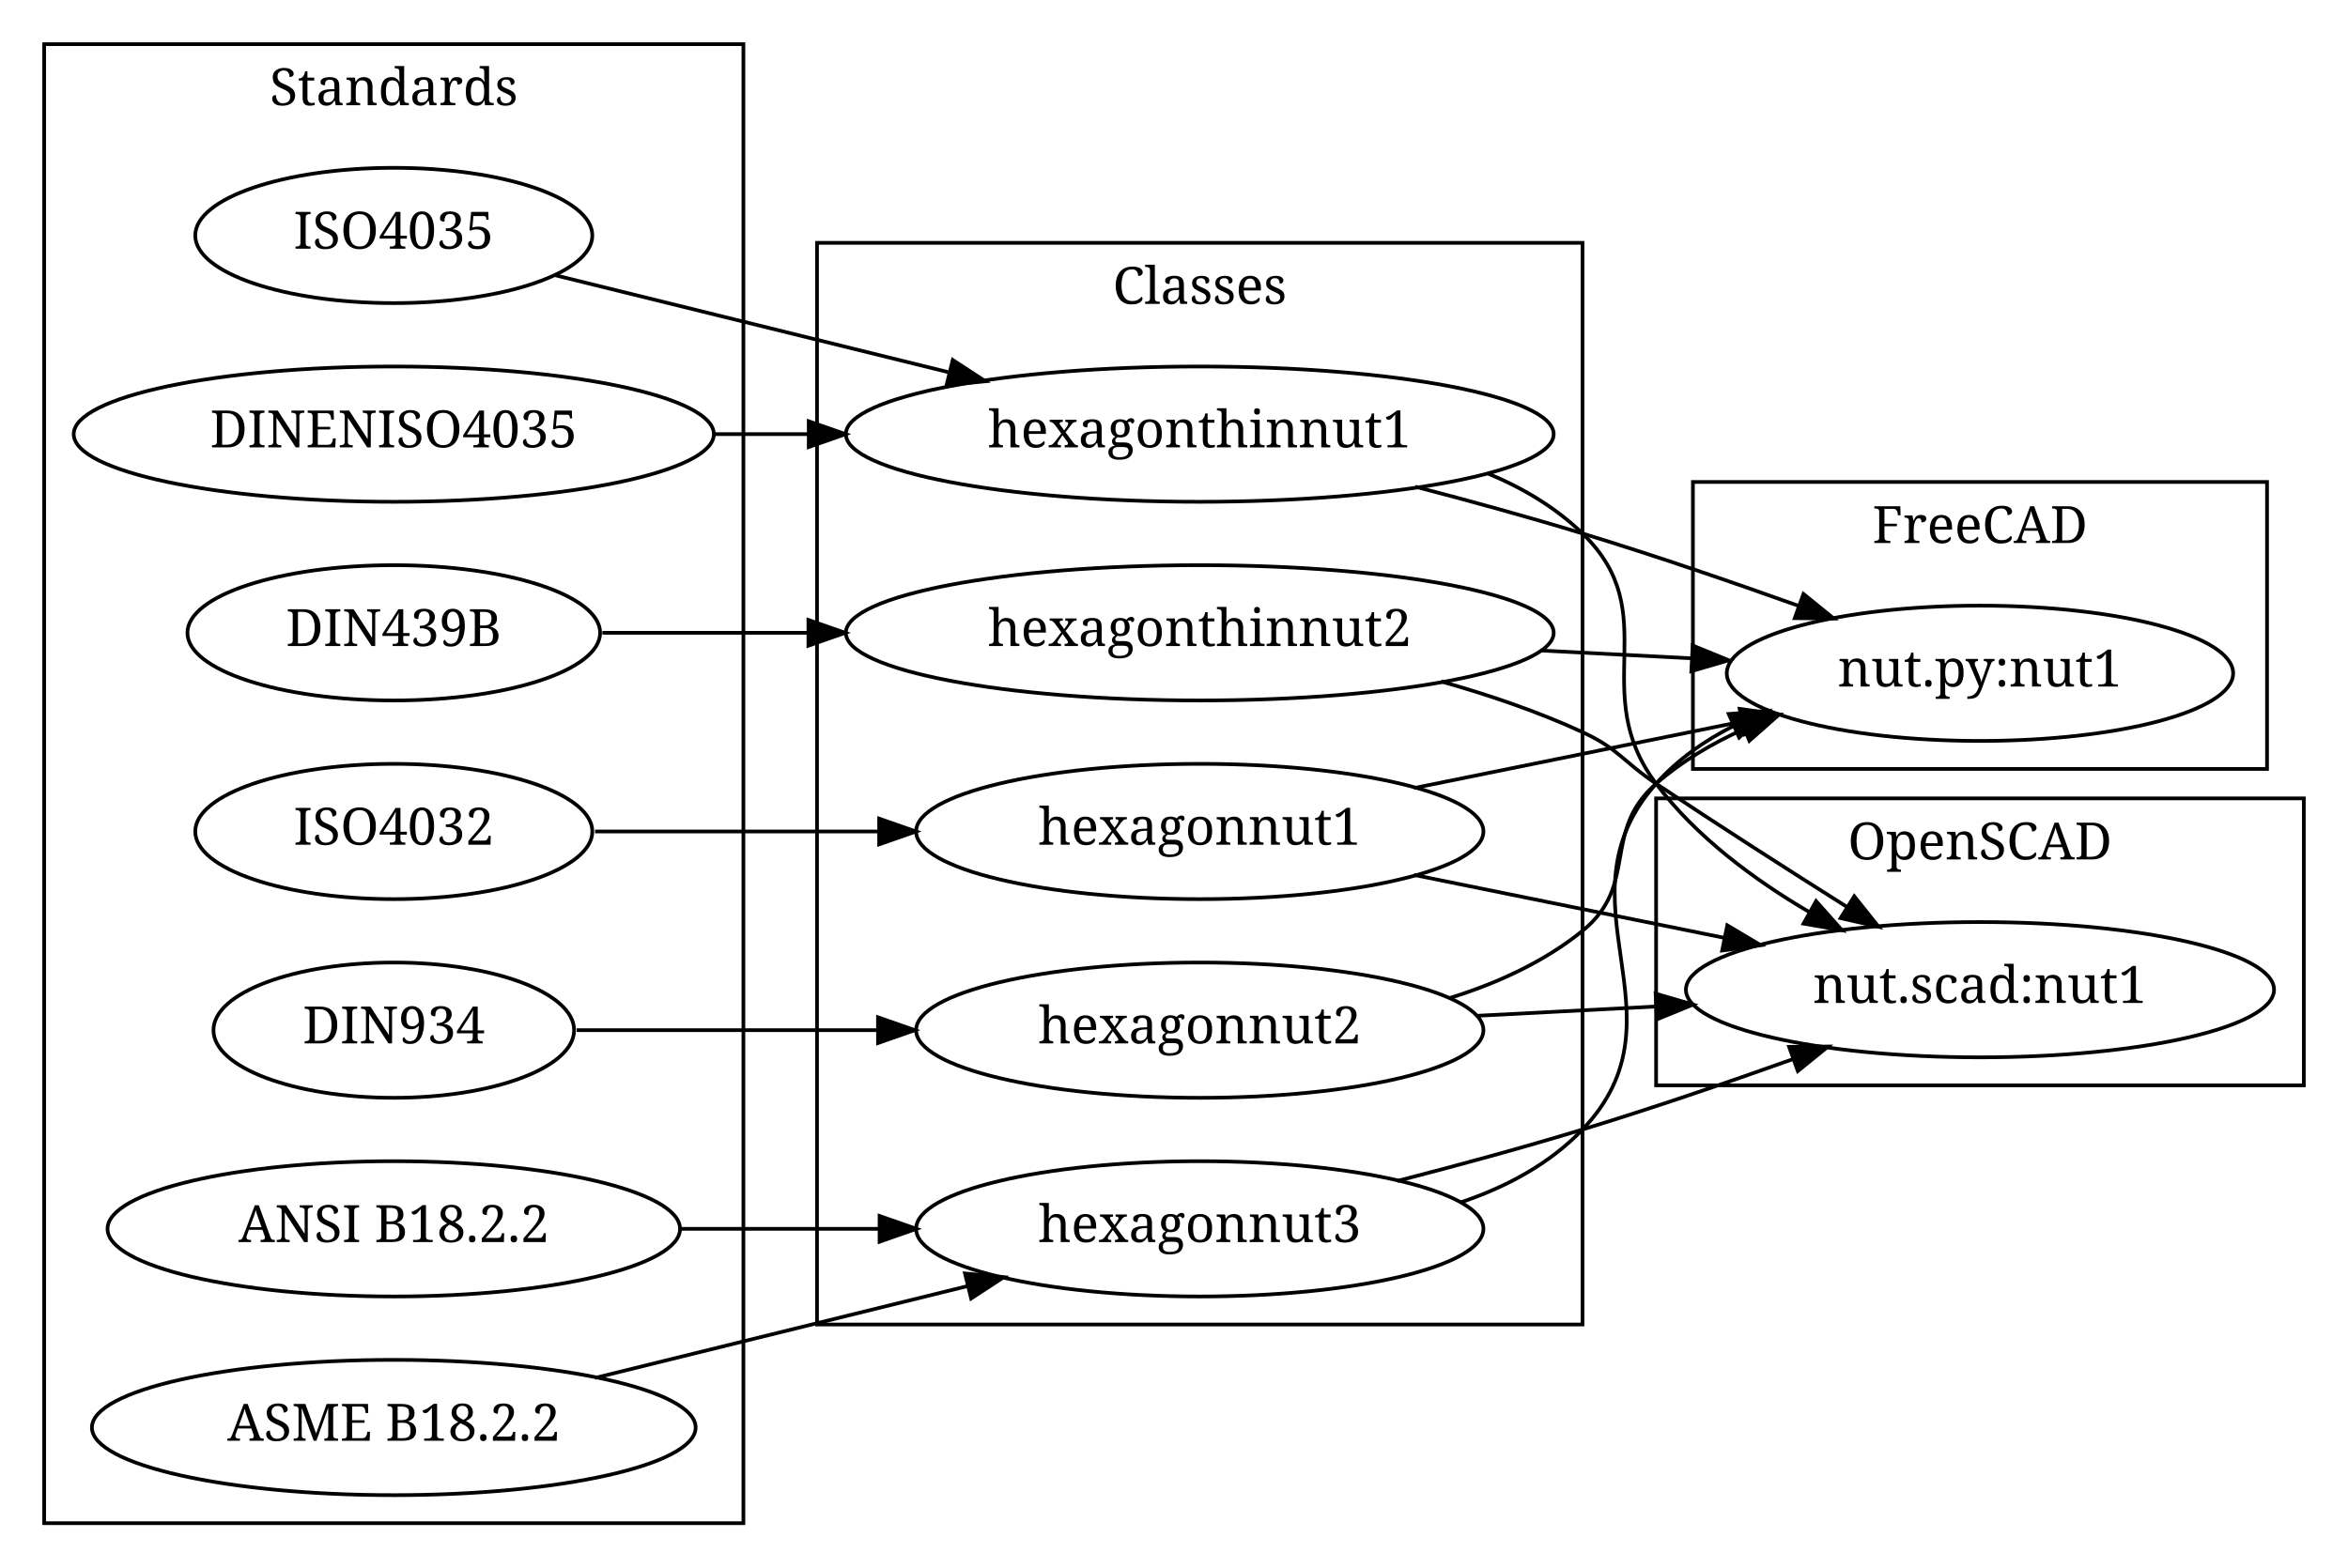
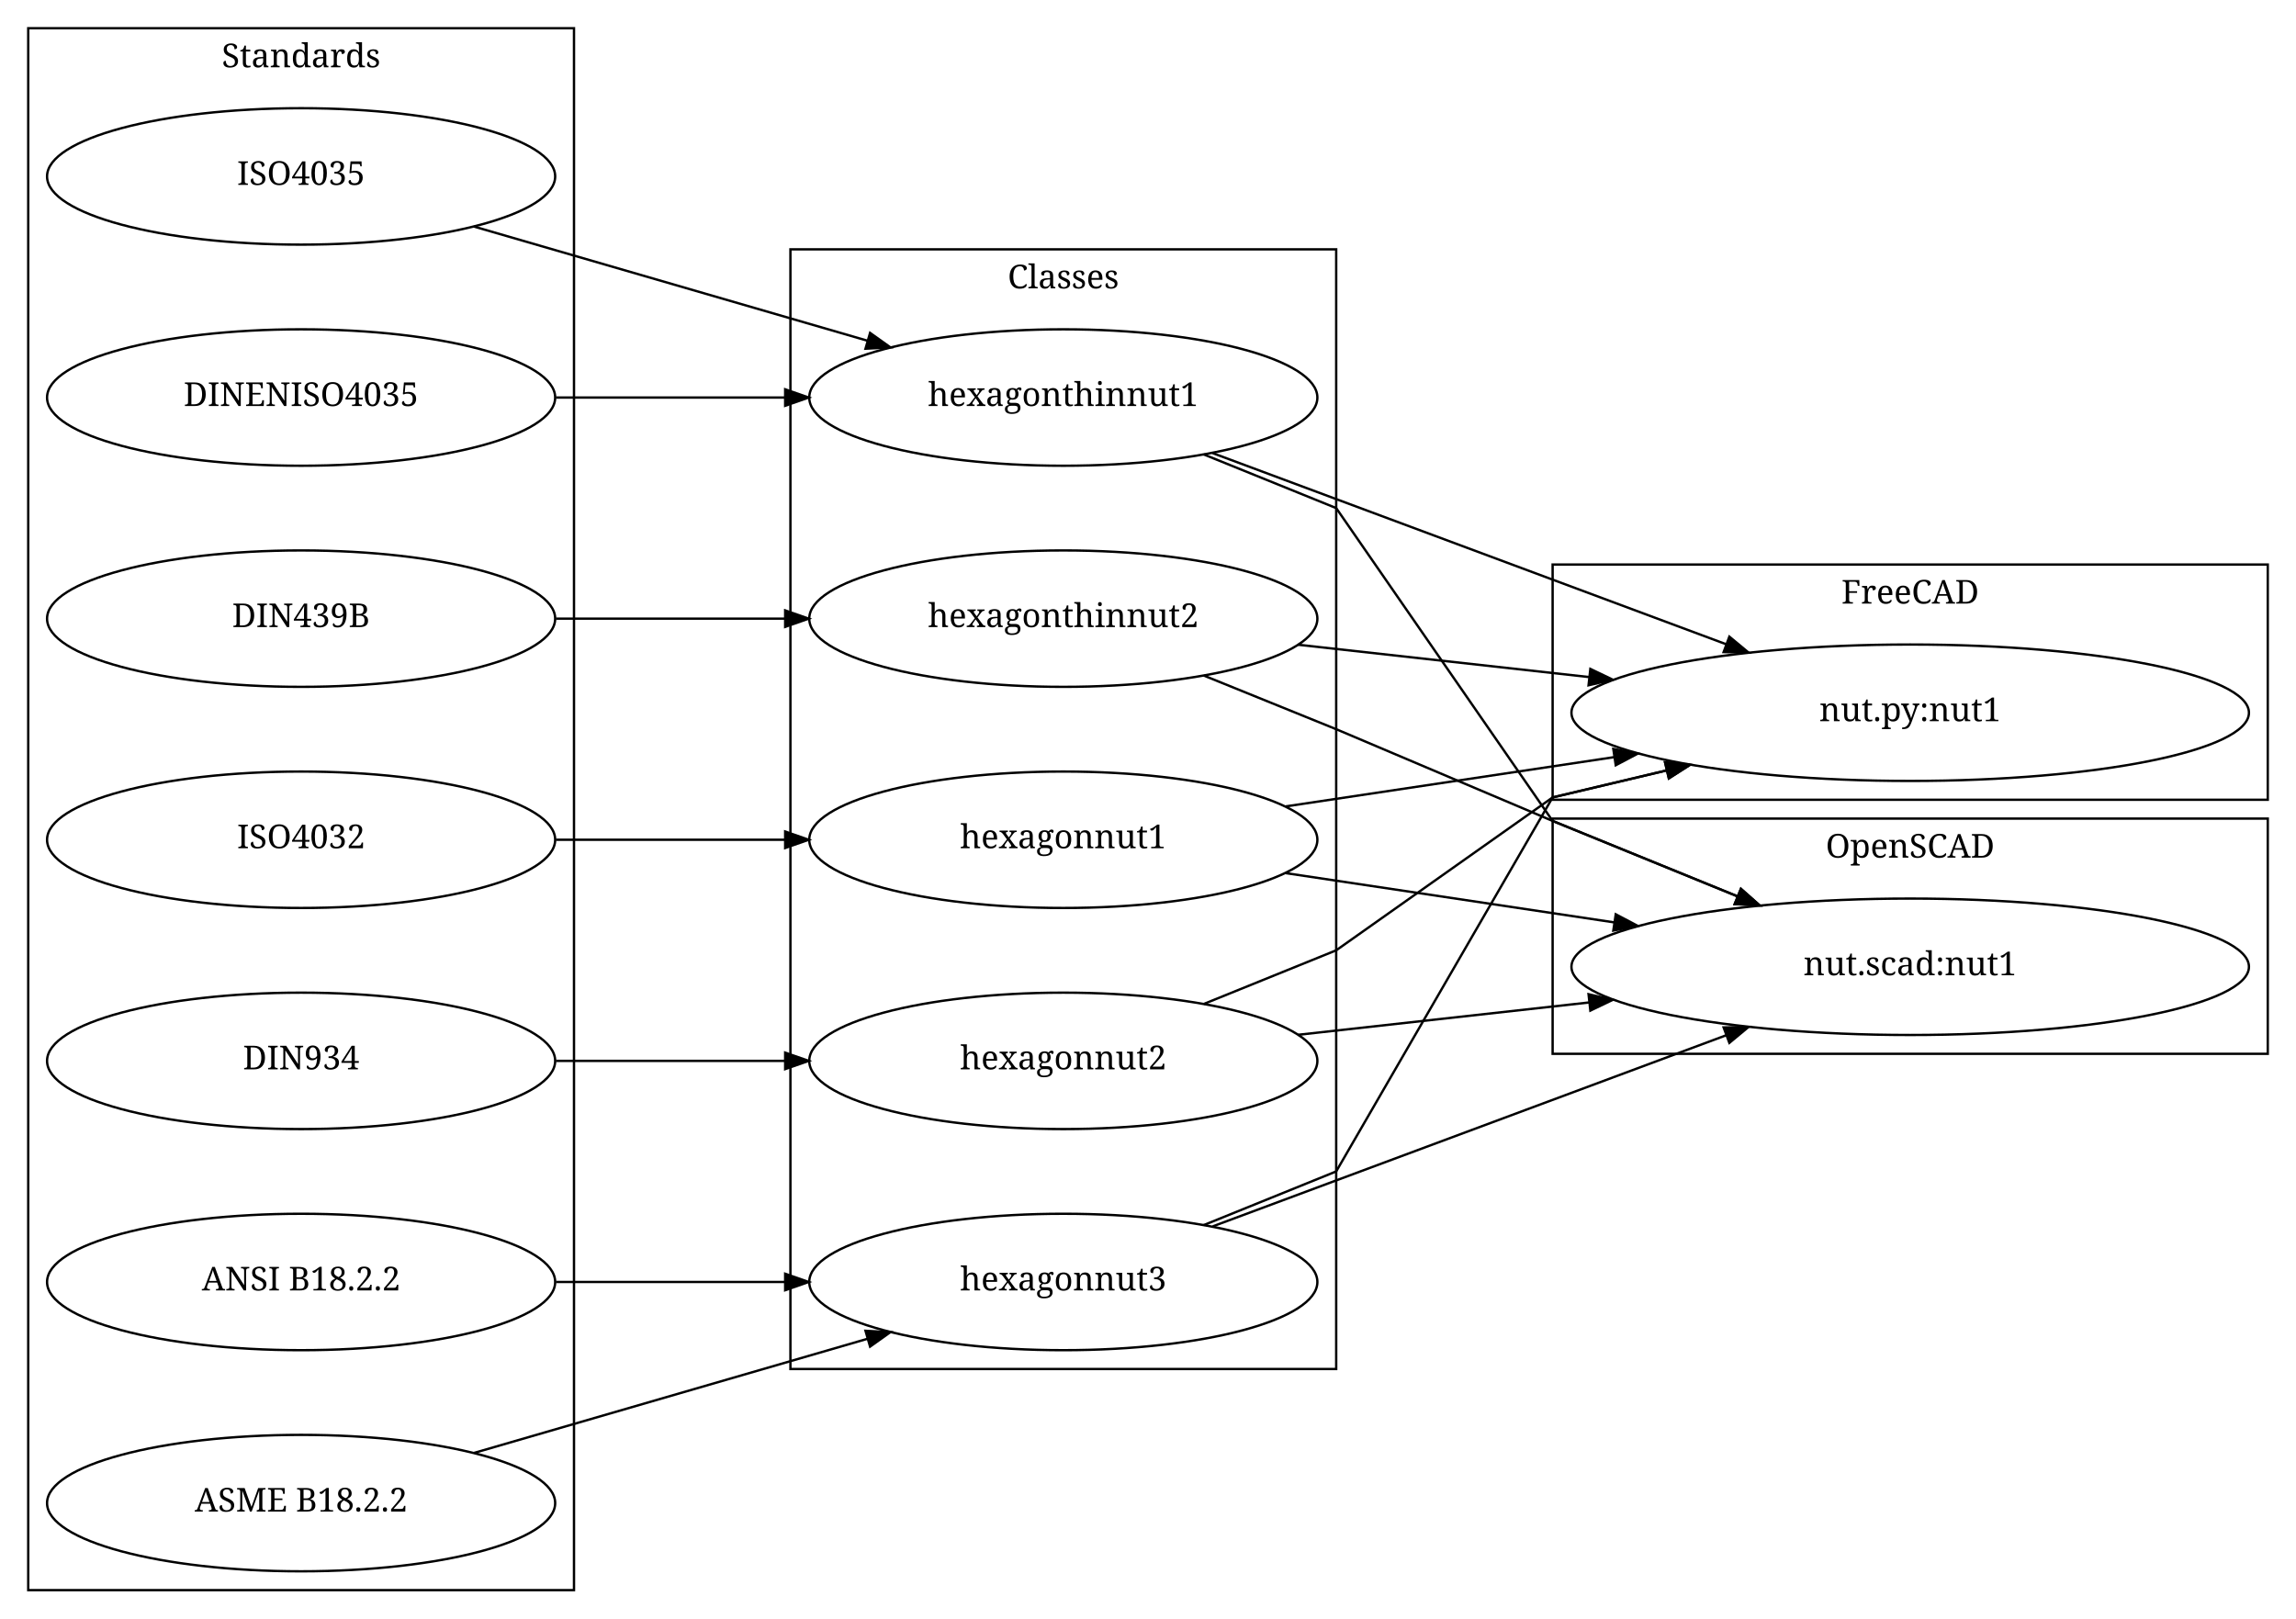
- <svg xmlns="http://www.w3.org/2000/svg" width="638pt" height="426pt" viewBox="0.00 0.00 638.00 426.00">
-   <g id="graph1" class="graph" transform="scale(1 1) rotate(0) translate(4 422)">
-     <polygon fill="white" stroke="white" points="-4,5 -4,-422 635,-422 635,5 -4,5" />
+ <svg xmlns="http://www.w3.org/2000/svg" width="976pt" height="688pt" viewBox="0.00 0.00 976.00 688.00">
+   <g id="graph1" class="graph" transform="scale(1 1) rotate(0) translate(4 684)">
+     <polygon fill="white" stroke="white" points="-4,5 -4,-684 973,-684 973,5 -4,5" />
    <g id="graph2" class="cluster">
-       <polygon fill="none" stroke="black" points="218,-62 218,-356 426,-356 426,-62 218,-62" />
-       <text text-anchor="middle" x="322" y="-339.4" font-family="Times Roman,serif" font-size="14.00">Classes</text>
+       <polygon fill="none" stroke="black" points="332,-102 332,-578 564,-578 564,-102 332,-102" />
+       <text text-anchor="middle" x="448" y="-561.4" font-family="Times Roman,serif" font-size="14.00">Classes</text>
    </g>
    <g id="graph3" class="cluster">
-       <polygon fill="none" stroke="black" points="8,-8 8,-410 198,-410 198,-8 8,-8" />
-       <text text-anchor="middle" x="103" y="-393.4" font-family="Times Roman,serif" font-size="14.00">Standards</text>
+       <polygon fill="none" stroke="black" points="8,-8 8,-672 240,-672 240,-8 8,-8" />
+       <text text-anchor="middle" x="124" y="-655.4" font-family="Times Roman,serif" font-size="14.00">Standards</text>
    </g>
    <g id="graph4" class="cluster">
-       <polygon fill="none" stroke="black" points="456,-213 456,-291 612,-291 612,-213 456,-213" />
-       <text text-anchor="middle" x="534" y="-274.4" font-family="Times Roman,serif" font-size="14.00">FreeCAD</text>
+       <polygon fill="none" stroke="black" points="656,-344 656,-444 960,-444 960,-344 656,-344" />
+       <text text-anchor="middle" x="808" y="-427.4" font-family="Times Roman,serif" font-size="14.00">FreeCAD</text>
    </g>
    <g id="graph5" class="cluster">
-       <polygon fill="none" stroke="black" points="446,-127 446,-205 622,-205 622,-127 446,-127" />
-       <text text-anchor="middle" x="534" y="-188.4" font-family="Times Roman,serif" font-size="14.00">OpenSCAD</text>
+       <polygon fill="none" stroke="black" points="656,-236 656,-336 960,-336 960,-236 656,-236" />
+       <text text-anchor="middle" x="808" y="-319.4" font-family="Times Roman,serif" font-size="14.00">OpenSCAD</text>
    </g>
    <g id="node2" class="node">
-       <ellipse fill="none" stroke="black" cx="322" cy="-304" rx="96.166" ry="18.385" />
-       <text text-anchor="middle" x="322" y="-300.4" font-family="Times Roman,serif" font-size="14.00">hexagonthinnut1</text>
+       <ellipse fill="none" stroke="black" cx="448" cy="-515" rx="108" ry="29" />
+       <text text-anchor="middle" x="448" y="-511.4" font-family="Times Roman,serif" font-size="14.00">hexagonthinnut1</text>
    </g>
    <g id="node16" class="node">
-       <ellipse fill="none" stroke="black" cx="534" cy="-239" rx="68.798" ry="18.385" />
-       <text text-anchor="middle" x="534" y="-235.4" font-family="Times Roman,serif" font-size="14.00">nut.py:nut1</text>
+       <ellipse fill="none" stroke="black" cx="808" cy="-381" rx="144" ry="29" />
+       <text text-anchor="middle" x="808" y="-377.4" font-family="Times Roman,serif" font-size="14.00">nut.py:nut1</text>
    </g>
    <g id="edge6" class="edge">
-       <path fill="none" stroke="black" d="M380.548,-289.723C395.441,-285.839 411.37,-281.464 426,-277 445.338,-271.099 466.36,-263.888 484.673,-257.34" />
-       <polygon fill="black" stroke="black" points="486.039,-260.568 494.26,-253.885 483.666,-253.983 486.039,-260.568" />
+       <path fill="none" stroke="black" d="M511.532,-491.352C572.424,-468.687 664.479,-434.422 729.837,-410.094" />
+       <polygon fill="black" stroke="black" points="731.128,-413.348 739.279,-406.579 728.686,-406.788 731.128,-413.348" />
    </g>
    <g id="node18" class="node">
-       <ellipse fill="none" stroke="black" cx="534" cy="-153" rx="79.903" ry="18.385" />
-       <text text-anchor="middle" x="534" y="-149.4" font-family="Times Roman,serif" font-size="14.00">nut.scad:nut1</text>
+       <ellipse fill="none" stroke="black" cx="808" cy="-273" rx="144" ry="29" />
+       <text text-anchor="middle" x="808" y="-269.4" font-family="Times Roman,serif" font-size="14.00">nut.scad:nut1</text>
    </g>
    <g id="edge8" class="edge">
-       <path fill="none" stroke="black" d="M400.031,-293.404C409.626,-289.455 418.63,-284.138 426,-277 448.63,-255.084 427.059,-234.172 446,-209 456.831,-194.606 472.532,-182.942 487.683,-174.061" />
-       <polygon fill="black" stroke="black" points="489.464,-177.075 496.499,-169.154 486.059,-170.959 489.464,-177.075" />
+       <path fill="none" stroke="black" d="M507.699,-490.812C536.122,-479.295 564,-468 564,-468 564,-468 656,-335 656,-335 656,-335 695.801,-318.765 734.67,-302.911" />
+       <polygon fill="black" stroke="black" points="736.041,-306.132 743.979,-299.114 733.398,-299.65 736.041,-306.132" />
    </g>
    <g id="node3" class="node">
-       <ellipse fill="none" stroke="black" cx="322" cy="-250" rx="96.166" ry="18.385" />
-       <text text-anchor="middle" x="322" y="-246.4" font-family="Times Roman,serif" font-size="14.00">hexagonthinnut2</text>
+       <ellipse fill="none" stroke="black" cx="448" cy="-421" rx="108" ry="29" />
+       <text text-anchor="middle" x="448" y="-417.4" font-family="Times Roman,serif" font-size="14.00">hexagonthinnut2</text>
    </g>
    <g id="edge14" class="edge">
-       <path fill="none" stroke="black" d="M414.678,-245.191C428.351,-244.482 442.324,-243.757 455.669,-243.064" />
-       <polygon fill="black" stroke="black" points="455.93,-246.556 465.736,-242.542 455.568,-239.565 455.93,-246.556" />
+       <path fill="none" stroke="black" d="M547.802,-409.911C586.057,-405.66 630.387,-400.735 671.497,-396.167" />
+       <polygon fill="black" stroke="black" points="672.042,-399.628 681.595,-395.045 671.269,-392.671 672.042,-399.628" />
    </g>
    <g id="edge16" class="edge">
-       <path fill="none" stroke="black" d="M387.598,-236.773C400.62,-233.098 413.974,-228.55 426,-223 435.852,-218.454 436.976,-215.025 446,-209 462.9,-197.715 481.894,-185.563 497.897,-175.473" />
-       <polygon fill="black" stroke="black" points="499.845,-178.383 506.449,-170.098 496.12,-172.456 499.845,-178.383" />
+       <path fill="none" stroke="black" d="M507.699,-396.812C536.122,-385.295 564,-374 564,-374 564,-374 656,-335 656,-335 656,-335 695.801,-318.765 734.67,-302.911" />
+       <polygon fill="black" stroke="black" points="736.041,-306.132 743.979,-299.114 733.398,-299.65 736.041,-306.132" />
    </g>
    <g id="node4" class="node">
-       <ellipse fill="none" stroke="black" cx="322" cy="-196" rx="77.075" ry="18.385" />
-       <text text-anchor="middle" x="322" y="-192.4" font-family="Times Roman,serif" font-size="14.00">hexagonnut1</text>
+       <ellipse fill="none" stroke="black" cx="448" cy="-327" rx="108" ry="29" />
+       <text text-anchor="middle" x="448" y="-323.4" font-family="Times Roman,serif" font-size="14.00">hexagonnut1</text>
    </g>
    <g id="edge20" class="edge">
-       <path fill="none" stroke="black" d="M380.21,-207.807C407.842,-213.411 440.954,-220.127 469.364,-225.89" />
-       <polygon fill="black" stroke="black" points="468.704,-229.327 479.2,-227.885 470.095,-222.467 468.704,-229.327" />
+       <path fill="none" stroke="black" d="M542.586,-341.188C585.284,-347.593 636.33,-355.249 682.198,-362.13" />
+       <polygon fill="black" stroke="black" points="681.797,-365.609 692.205,-363.631 682.835,-358.686 681.797,-365.609" />
    </g>
    <g id="edge22" class="edge">
-       <path fill="none" stroke="black" d="M380.21,-184.193C406.302,-178.901 437.28,-172.618 464.572,-167.082" />
-       <polygon fill="black" stroke="black" points="465.34,-170.498 474.444,-165.08 463.948,-163.637 465.34,-170.498" />
+       <path fill="none" stroke="black" d="M542.586,-312.812C585.284,-306.407 636.33,-298.751 682.198,-291.87" />
+       <polygon fill="black" stroke="black" points="682.835,-295.314 692.205,-290.369 681.797,-288.391 682.835,-295.314" />
    </g>
    <g id="node5" class="node">
-       <ellipse fill="none" stroke="black" cx="322" cy="-142" rx="77.075" ry="18.385" />
-       <text text-anchor="middle" x="322" y="-138.4" font-family="Times Roman,serif" font-size="14.00">hexagonnut2</text>
+       <ellipse fill="none" stroke="black" cx="448" cy="-233" rx="108" ry="29" />
+       <text text-anchor="middle" x="448" y="-229.4" font-family="Times Roman,serif" font-size="14.00">hexagonnut2</text>
    </g>
    <g id="edge26" class="edge">
-       <path fill="none" stroke="black" d="M389.77,-150.696C402.768,-154.715 415.561,-160.549 426,-169 441.448,-181.507 431.029,-195.926 446,-209 452.964,-215.082 461.218,-219.944 469.835,-223.827" />
-       <polygon fill="black" stroke="black" points="468.702,-227.145 479.284,-227.669 471.339,-220.661 468.702,-227.145" />
+       <path fill="none" stroke="black" d="M507.699,-257.188C536.122,-268.705 564,-280 564,-280 564,-280 656,-345 656,-345 656,-345 677.459,-350.082 704.25,-356.428" />
+       <polygon fill="black" stroke="black" points="703.795,-359.917 714.332,-358.816 705.408,-353.105 703.795,-359.917" />
    </g>
    <g id="edge28" class="edge">
-       <path fill="none" stroke="black" d="M397.34,-145.909C412.961,-146.72 429.553,-147.581 445.593,-148.413" />
-       <polygon fill="black" stroke="black" points="445.869,-151.932 456.037,-148.955 446.232,-144.941 445.869,-151.932" />
+       <path fill="none" stroke="black" d="M547.802,-244.089C586.057,-248.34 630.387,-253.265 671.497,-257.833" />
+       <polygon fill="black" stroke="black" points="671.269,-261.329 681.595,-258.955 672.042,-254.372 671.269,-261.329" />
    </g>
    <g id="node6" class="node">
-       <ellipse fill="none" stroke="black" cx="322" cy="-88" rx="77.075" ry="18.385" />
-       <text text-anchor="middle" x="322" y="-84.4" font-family="Times Roman,serif" font-size="14.00">hexagonnut3</text>
+       <ellipse fill="none" stroke="black" cx="448" cy="-139" rx="108" ry="29" />
+       <text text-anchor="middle" x="448" y="-135.4" font-family="Times Roman,serif" font-size="14.00">hexagonnut3</text>
    </g>
    <g id="edge32" class="edge">
-       <path fill="none" stroke="black" d="M392.897,-95.194C405.277,-99.36 417.038,-105.632 426,-115 455.525,-145.865 417.645,-177.056 446,-209 451.839,-215.578 459.179,-220.715 467.117,-224.726" />
-       <polygon fill="black" stroke="black" points="465.725,-227.938 476.286,-228.794 468.564,-221.539 465.725,-227.938" />
+       <path fill="none" stroke="black" d="M507.699,-163.188C536.122,-174.705 564,-186 564,-186 564,-186 656,-345 656,-345 656,-345 677.459,-350.082 704.25,-356.428" />
+       <polygon fill="black" stroke="black" points="703.795,-359.917 714.332,-358.816 705.408,-353.105 703.795,-359.917" />
    </g>
    <g id="edge34" class="edge">
-       <path fill="none" stroke="black" d="M375.684,-101.016C391.929,-105.202 409.764,-110.046 426,-115 444.768,-120.727 465.121,-127.688 483.046,-134.079" />
-       <polygon fill="black" stroke="black" points="482.135,-137.471 492.729,-137.56 484.503,-130.883 482.135,-137.471" />
+       <path fill="none" stroke="black" d="M511.532,-162.648C572.424,-185.313 664.479,-219.578 729.837,-243.906" />
+       <polygon fill="black" stroke="black" points="728.686,-247.212 739.279,-247.421 731.128,-240.652 728.686,-247.212" />
    </g>
    <g id="node8" class="node">
-       <ellipse fill="none" stroke="black" cx="103" cy="-358" rx="53.948" ry="18.385" />
-       <text text-anchor="middle" x="103" y="-354.4" font-family="Times Roman,serif" font-size="14.00">ISO4035</text>
+       <ellipse fill="none" stroke="black" cx="124" cy="-609" rx="108" ry="29" />
+       <text text-anchor="middle" x="124" y="-605.4" font-family="Times Roman,serif" font-size="14.00">ISO4035</text>
    </g>
    <g id="edge10" class="edge">
-       <path fill="none" stroke="black" d="M146.792,-347.202C177.352,-339.667 218.749,-329.459 253.631,-320.858" />
-       <polygon fill="black" stroke="black" points="254.882,-324.154 263.753,-318.362 253.206,-317.358 254.882,-324.154" />
+       <path fill="none" stroke="black" d="M197.521,-587.67C247.247,-573.243 313.017,-554.162 364.685,-539.172" />
+       <polygon fill="black" stroke="black" points="365.862,-542.475 374.49,-536.327 363.911,-535.752 365.862,-542.475" />
    </g>
    <g id="node9" class="node">
-       <ellipse fill="none" stroke="black" cx="103" cy="-304" rx="86.974" ry="18.385" />
-       <text text-anchor="middle" x="103" y="-300.4" font-family="Times Roman,serif" font-size="14.00">DINENISO4035</text>
+       <ellipse fill="none" stroke="black" cx="124" cy="-515" rx="108" ry="29" />
+       <text text-anchor="middle" x="124" y="-511.4" font-family="Times Roman,serif" font-size="14.00">DINENISO4035</text>
    </g>
    <g id="edge12" class="edge">
-       <path fill="none" stroke="black" d="M190.184,-304C198.586,-304 207.171,-304 215.729,-304" />
-       <polygon fill="black" stroke="black" points="215.752,-307.5 225.752,-304 215.752,-300.5 215.752,-307.5" />
+       <path fill="none" stroke="black" d="M232.338,-515C263.545,-515 297.748,-515 329.536,-515" />
+       <polygon fill="black" stroke="black" points="329.764,-518.5 339.764,-515 329.764,-511.5 329.764,-518.5" />
    </g>
    <g id="node10" class="node">
-       <ellipse fill="none" stroke="black" cx="103" cy="-250" rx="56.068" ry="18.385" />
-       <text text-anchor="middle" x="103" y="-246.4" font-family="Times Roman,serif" font-size="14.00">DIN439B</text>
+       <ellipse fill="none" stroke="black" cx="124" cy="-421" rx="108" ry="29" />
+       <text text-anchor="middle" x="124" y="-417.4" font-family="Times Roman,serif" font-size="14.00">DIN439B</text>
    </g>
    <g id="edge18" class="edge">
-       <path fill="none" stroke="black" d="M159.683,-250C176.843,-250 196.278,-250 215.586,-250" />
-       <polygon fill="black" stroke="black" points="215.658,-253.5 225.658,-250 215.658,-246.5 215.658,-253.5" />
+       <path fill="none" stroke="black" d="M232.338,-421C263.545,-421 297.748,-421 329.536,-421" />
+       <polygon fill="black" stroke="black" points="329.764,-424.5 339.764,-421 329.764,-417.5 329.764,-424.5" />
    </g>
    <g id="node11" class="node">
-       <ellipse fill="none" stroke="black" cx="103" cy="-196" rx="53.948" ry="18.385" />
-       <text text-anchor="middle" x="103" y="-192.4" font-family="Times Roman,serif" font-size="14.00">ISO4032</text>
+       <ellipse fill="none" stroke="black" cx="124" cy="-327" rx="108" ry="29" />
+       <text text-anchor="middle" x="124" y="-323.4" font-family="Times Roman,serif" font-size="14.00">ISO4032</text>
    </g>
    <g id="edge24" class="edge">
-       <path fill="none" stroke="black" d="M157.698,-196C180.962,-196 208.672,-196 234.647,-196" />
-       <polygon fill="black" stroke="black" points="234.885,-199.5 244.885,-196 234.885,-192.5 234.885,-199.5" />
+       <path fill="none" stroke="black" d="M232.338,-327C263.545,-327 297.748,-327 329.536,-327" />
+       <polygon fill="black" stroke="black" points="329.764,-330.5 339.764,-327 329.764,-323.5 329.764,-330.5" />
    </g>
    <g id="node12" class="node">
-       <ellipse fill="none" stroke="black" cx="103" cy="-142" rx="48.998" ry="18.385" />
-       <text text-anchor="middle" x="103" y="-138.4" font-family="Times Roman,serif" font-size="14.00">DIN934</text>
+       <ellipse fill="none" stroke="black" cx="124" cy="-233" rx="108" ry="29" />
+       <text text-anchor="middle" x="124" y="-229.4" font-family="Times Roman,serif" font-size="14.00">DIN934</text>
    </g>
    <g id="edge30" class="edge">
-       <path fill="none" stroke="black" d="M152.694,-142C176.86,-142 206.631,-142 234.434,-142" />
-       <polygon fill="black" stroke="black" points="234.575,-145.5 244.575,-142 234.574,-138.5 234.575,-145.5" />
+       <path fill="none" stroke="black" d="M232.338,-233C263.545,-233 297.748,-233 329.536,-233" />
+       <polygon fill="black" stroke="black" points="329.764,-236.5 339.764,-233 329.764,-229.5 329.764,-236.5" />
    </g>
    <g id="node13" class="node">
-       <ellipse fill="none" stroke="black" cx="103" cy="-88" rx="77.782" ry="18.385" />
-       <text text-anchor="middle" x="103" y="-84.4" font-family="Times Roman,serif" font-size="14.00">ANSI B18.2.2</text>
+       <ellipse fill="none" stroke="black" cx="124" cy="-139" rx="108" ry="29" />
+       <text text-anchor="middle" x="124" y="-135.4" font-family="Times Roman,serif" font-size="14.00">ANSI B18.2.2</text>
    </g>
    <g id="edge36" class="edge">
-       <path fill="none" stroke="black" d="M181.137,-88C198.49,-88 216.992,-88 234.687,-88" />
-       <polygon fill="black" stroke="black" points="234.998,-91.5 244.998,-88 234.997,-84.5 234.998,-91.5" />
+       <path fill="none" stroke="black" d="M232.338,-139C263.545,-139 297.748,-139 329.536,-139" />
+       <polygon fill="black" stroke="black" points="329.764,-142.5 339.764,-139 329.764,-135.5 329.764,-142.5" />
    </g>
    <g id="node14" class="node">
-       <ellipse fill="none" stroke="black" cx="103" cy="-34" rx="82.024" ry="18.385" />
-       <text text-anchor="middle" x="103" y="-30.4" font-family="Times Roman,serif" font-size="14.00">ASME B18.2.2</text>
+       <ellipse fill="none" stroke="black" cx="124" cy="-45" rx="108" ry="29" />
+       <text text-anchor="middle" x="124" y="-41.4" font-family="Times Roman,serif" font-size="14.00">ASME B18.2.2</text>
    </g>
    <g id="edge38" class="edge">
-       <path fill="none" stroke="black" d="M157.698,-47.487C188.468,-55.074 227.018,-64.58 259.042,-72.476" />
-       <polygon fill="black" stroke="black" points="258.208,-75.875 268.755,-74.871 259.883,-69.079 258.208,-75.875" />
+       <path fill="none" stroke="black" d="M197.521,-66.33C247.247,-80.757 313.017,-99.838 364.685,-114.828" />
+       <polygon fill="black" stroke="black" points="363.911,-118.248 374.49,-117.673 365.862,-111.525 363.911,-118.248" />
    </g>
  </g>
</svg>
